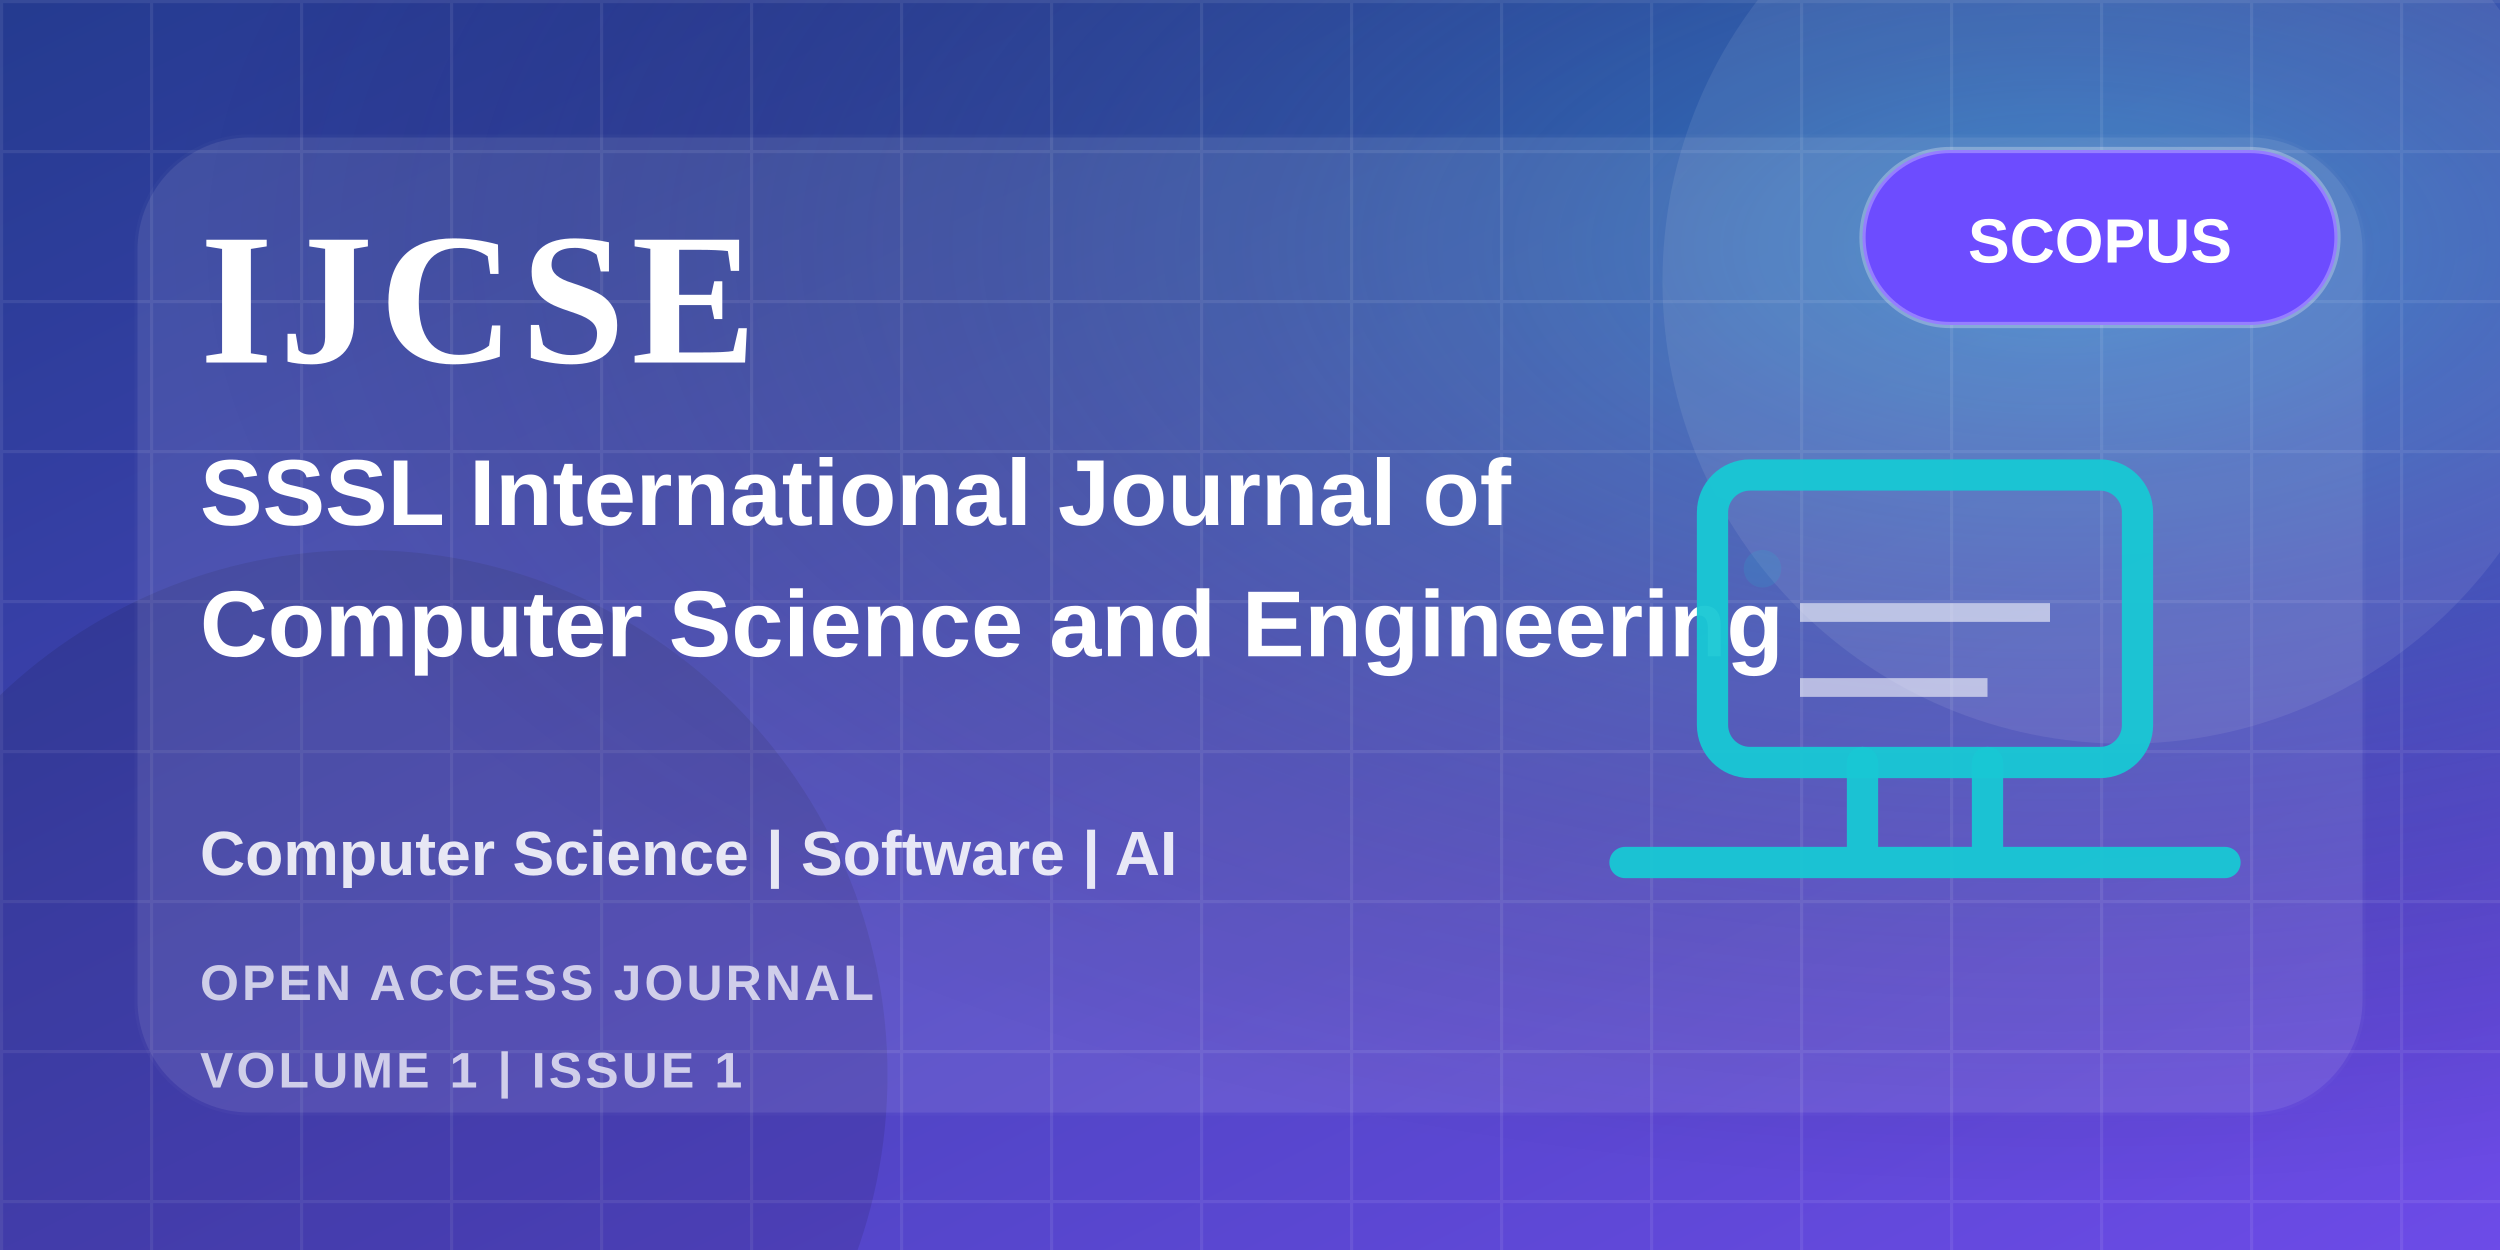
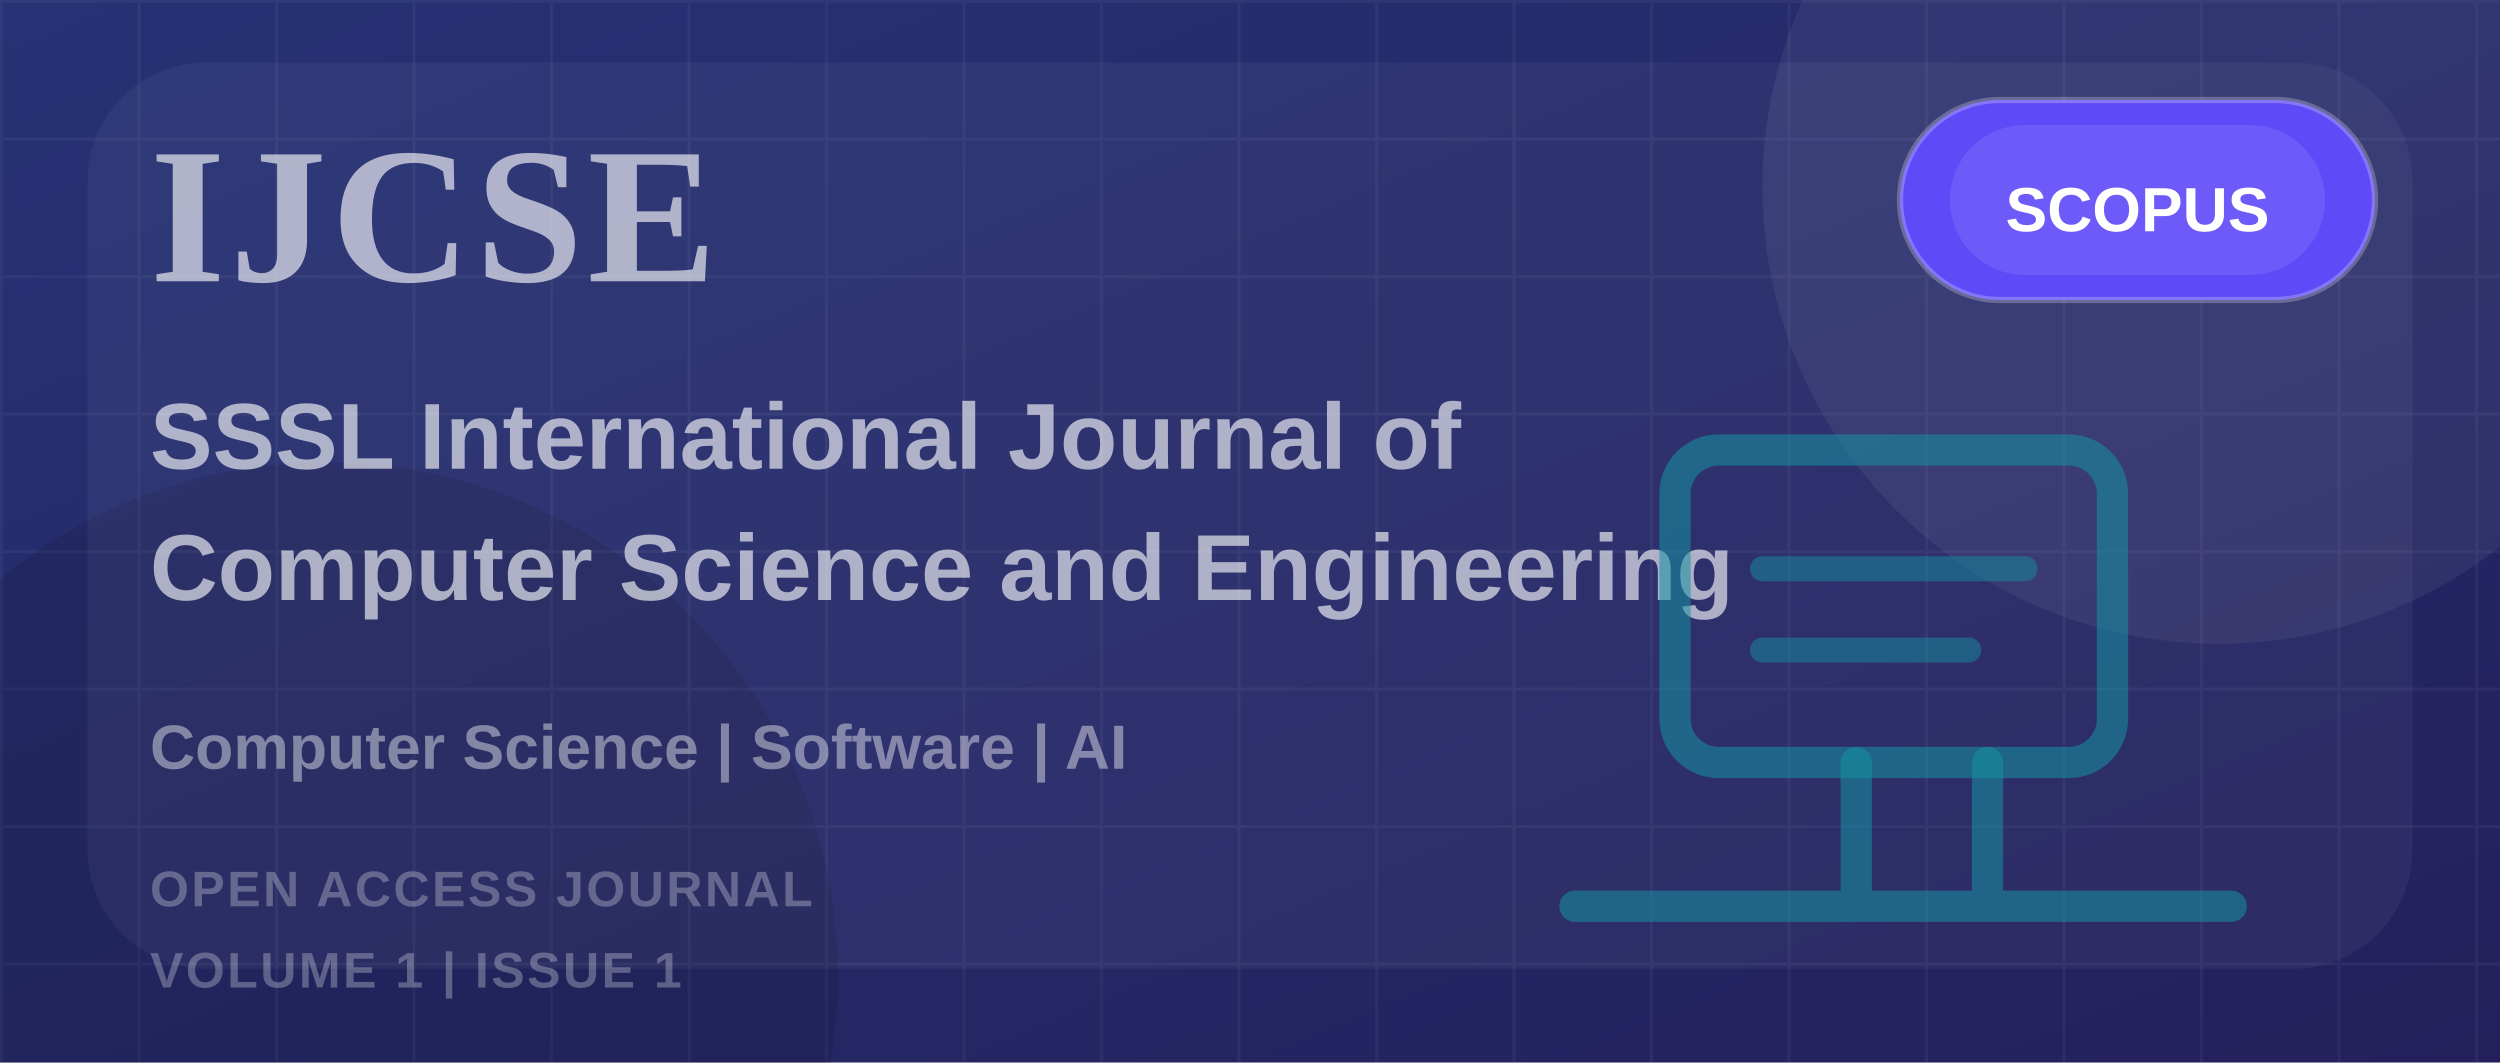
- <svg xmlns="http://www.w3.org/2000/svg" viewBox="0 0 400 200" role="img" aria-labelledby="title-IJCSE desc-IJCSE">
+ <svg xmlns="http://www.w3.org/2000/svg" viewBox="0 0 400 170" role="img" aria-labelledby="title-IJCSE desc-IJCSE">
  <defs>
-     <linearGradient id="coverGrad1" x1="0%" y1="0%" x2="100%" y2="100%">
-       <stop offset="0%" stop-color="#243b8f" />
-       <stop offset="100%" stop-color="#6d4be8" />
+     <linearGradient id="journalBanner1" x1="0%" y1="0%" x2="100%" y2="100%">
+       <stop offset="0%" stop-color="#263274" />
+       <stop offset="100%" stop-color="#24205c" />
    </linearGradient>
-     <radialGradient id="glow1" cx="82%" cy="20%" r="75%">
-       <stop offset="0%" stop-color="#18c7d4" stop-opacity="0.45" />
-       <stop offset="100%" stop-color="#000000" stop-opacity="0" />
-     </radialGradient>
-     <pattern id="grid1" width="24" height="24" patternUnits="userSpaceOnUse">
-       <path d="M24 0H0V24" fill="none" stroke="#ffffff" stroke-opacity="0.08" stroke-width="1" />
+     <pattern id="grid1" width="22" height="22" patternUnits="userSpaceOnUse">
+       <path d="M22 0H0V22" fill="none" stroke="#ffffff" stroke-opacity="0.045" stroke-width="1" />
    </pattern>
    <style>
-       .code { font-family: Georgia, 'Times New Roman', serif; font-size: 30px; font-weight: 800; letter-spacing: 1px; fill: #ffffff; }
-       .title { font-family: 'Outfit', 'Segoe UI', Arial, sans-serif; font-size: 15px; font-weight: 800; fill: #ffffff; }
-       .subject { font-family: 'Poppins', 'Segoe UI', Arial, sans-serif; font-size: 10px; font-weight: 700; fill: rgba(255,255,255,0.86); }
-       .meta { font-family: 'Poppins', 'Segoe UI', Arial, sans-serif; font-size: 8px; font-weight: 700; fill: rgba(255,255,255,0.72); letter-spacing: 0.5px; }
+       .code { font-family: Georgia, 'Times New Roman', serif; font-size: 31px; font-weight: 800; letter-spacing: 0.7px; fill: rgba(255,255,255,0.62); }
+       .title { font-family: 'Outfit', 'Segoe UI', Arial, sans-serif; font-size: 15px; font-weight: 800; fill: rgba(255,255,255,0.62); }
+       .subject { font-family: 'Poppins', 'Segoe UI', Arial, sans-serif; font-size: 10px; font-weight: 700; fill: rgba(255,255,255,0.42); }
+       .meta { font-family: 'Poppins', 'Segoe UI', Arial, sans-serif; font-size: 8px; font-weight: 800; fill: rgba(255,255,255,0.28); letter-spacing: 0.4px; }
    </style>
  </defs>
-   <rect width="400" height="200" rx="0" fill="url(#coverGrad1)" />
-   <rect width="400" height="200" fill="url(#glow1)" />
-   <rect width="400" height="200" fill="url(#grid1)" />
-   <circle cx="340" cy="45" r="74" fill="#ffffff" opacity="0.08" />
-   <circle cx="58" cy="172" r="84" fill="#000000" opacity="0.10" />
-   <rect x="22" y="22" width="356" height="156" rx="18" fill="#ffffff" opacity="0.10" stroke="#ffffff" stroke-opacity="0.22" />
-   <text x="32" y="58" class="code">IJCSE</text>
-   <text x="32" y="84" class="title">SSSL International Journal of</text>
-   <text x="32" y="105" class="title">Computer Science and Engineering</text>
-   <text x="32" y="140" class="subject">Computer Science | Software | AI</text>
-   <text x="32" y="160" class="meta">OPEN ACCESS JOURNAL</text>
-   <text x="32" y="174" class="meta">VOLUME 1 | ISSUE 1</text>
-   <rect x="274" y="76" width="68" height="46" rx="6" fill="none" stroke="#18c7d4" stroke-width="5" stroke-linecap="round" stroke-linejoin="round" opacity="0.95" />
-   <path d="M260 138h96M298 122v16M318 122v16" fill="none" stroke="#18c7d4" stroke-width="5" stroke-linecap="round" stroke-linejoin="round" opacity="0.95" />
-   <circle cx="282" cy="91" r="3" fill="#18c7d4" opacity="0.14" />
-   <path d="M288 98h40M288 110h30" stroke="#ffffff" opacity="0.58" stroke-width="3" />
-   <g transform="translate(298 24)">
-     <rect width="76" height="28" rx="14" fill="#6d4cff" stroke="#ffffff" stroke-opacity="0.28" />
-     <text x="38" y="18" text-anchor="middle" font-family="Poppins, Arial" font-size="10" font-weight="800" fill="#ffffff">SCOPUS</text>
+   <rect width="400" height="170" fill="url(#journalBanner1)" />
+   <rect width="400" height="170" fill="url(#grid1)" />
+   <circle cx="355" cy="30" r="73" fill="#ffffff" opacity="0.055" />
+   <circle cx="52" cy="156" r="82" fill="#000000" opacity="0.11" />
+   <rect x="14" y="10" width="372" height="145" rx="19" fill="#ffffff" opacity="0.045" />
+   <text x="24" y="45" class="code">IJCSE</text>
+   <text x="24" y="75" class="title">SSSL International Journal of</text>
+   <text x="24" y="96" class="title">Computer Science and Engineering</text>
+   <text x="24" y="123" class="subject">Computer Science | Software | AI</text>
+   <text x="24" y="145" class="meta">OPEN ACCESS JOURNAL</text>
+   <text x="24" y="158" class="meta">VOLUME 1 | ISSUE 1</text>
+   <rect x="268" y="72" width="70" height="50" rx="7" fill="none" stroke="#1591a0" stroke-width="5" stroke-linecap="round" stroke-linejoin="round" opacity="0.56" />
+   <path d="M252 145h105M297 122v22M318 122v22" fill="none" stroke="#1591a0" stroke-width="5" stroke-linecap="round" stroke-linejoin="round" opacity="0.56" />
+   <path d="M282 91h42M282 104h33" fill="none" stroke="#1591a0" stroke-width="4" stroke-linecap="round" stroke-linejoin="round" opacity="0.48" />
+   <g transform="translate(304 16)">
+     <rect width="76" height="32" rx="16" fill="#5f4af7" stroke="#ffffff" stroke-opacity="0.24" />
+     <rect x="8" y="4" width="60" height="24" rx="12" fill="#ffffff" opacity="0.09" />
+     <text x="38" y="21" text-anchor="middle" font-family="Poppins, Arial" font-size="10" font-weight="900" fill="#ffffff">SCOPUS</text>
  </g>
</svg>
